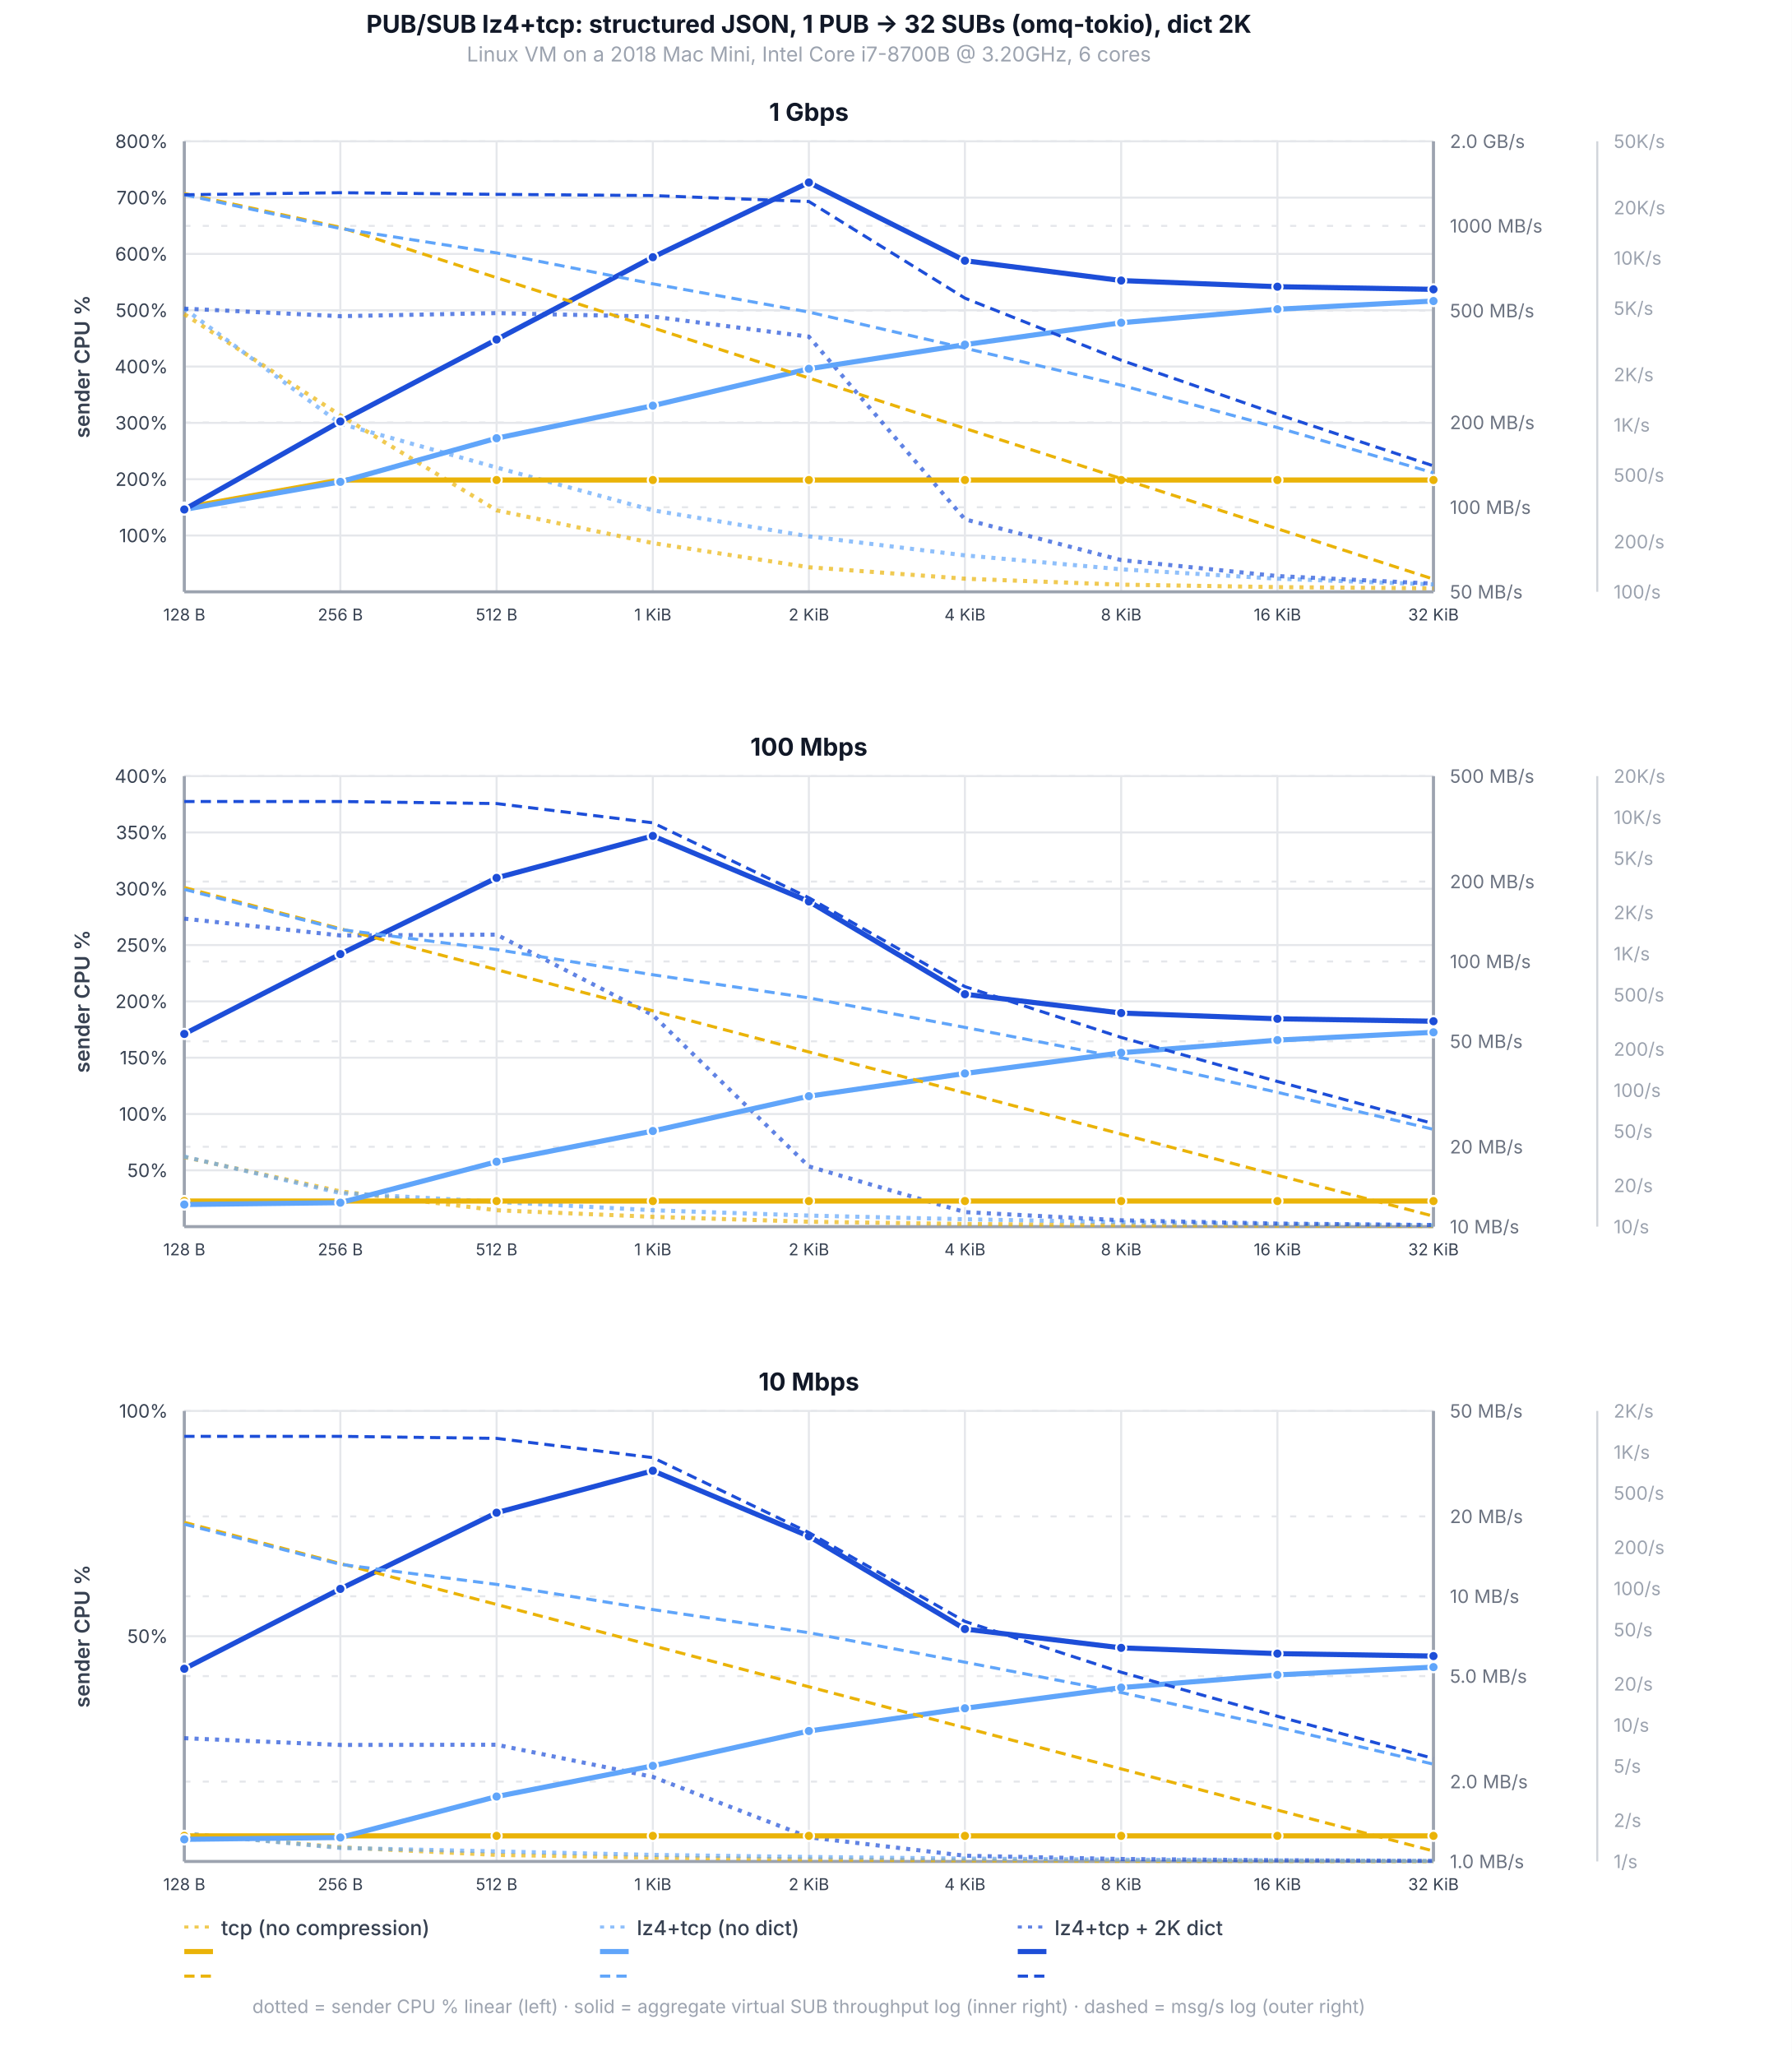
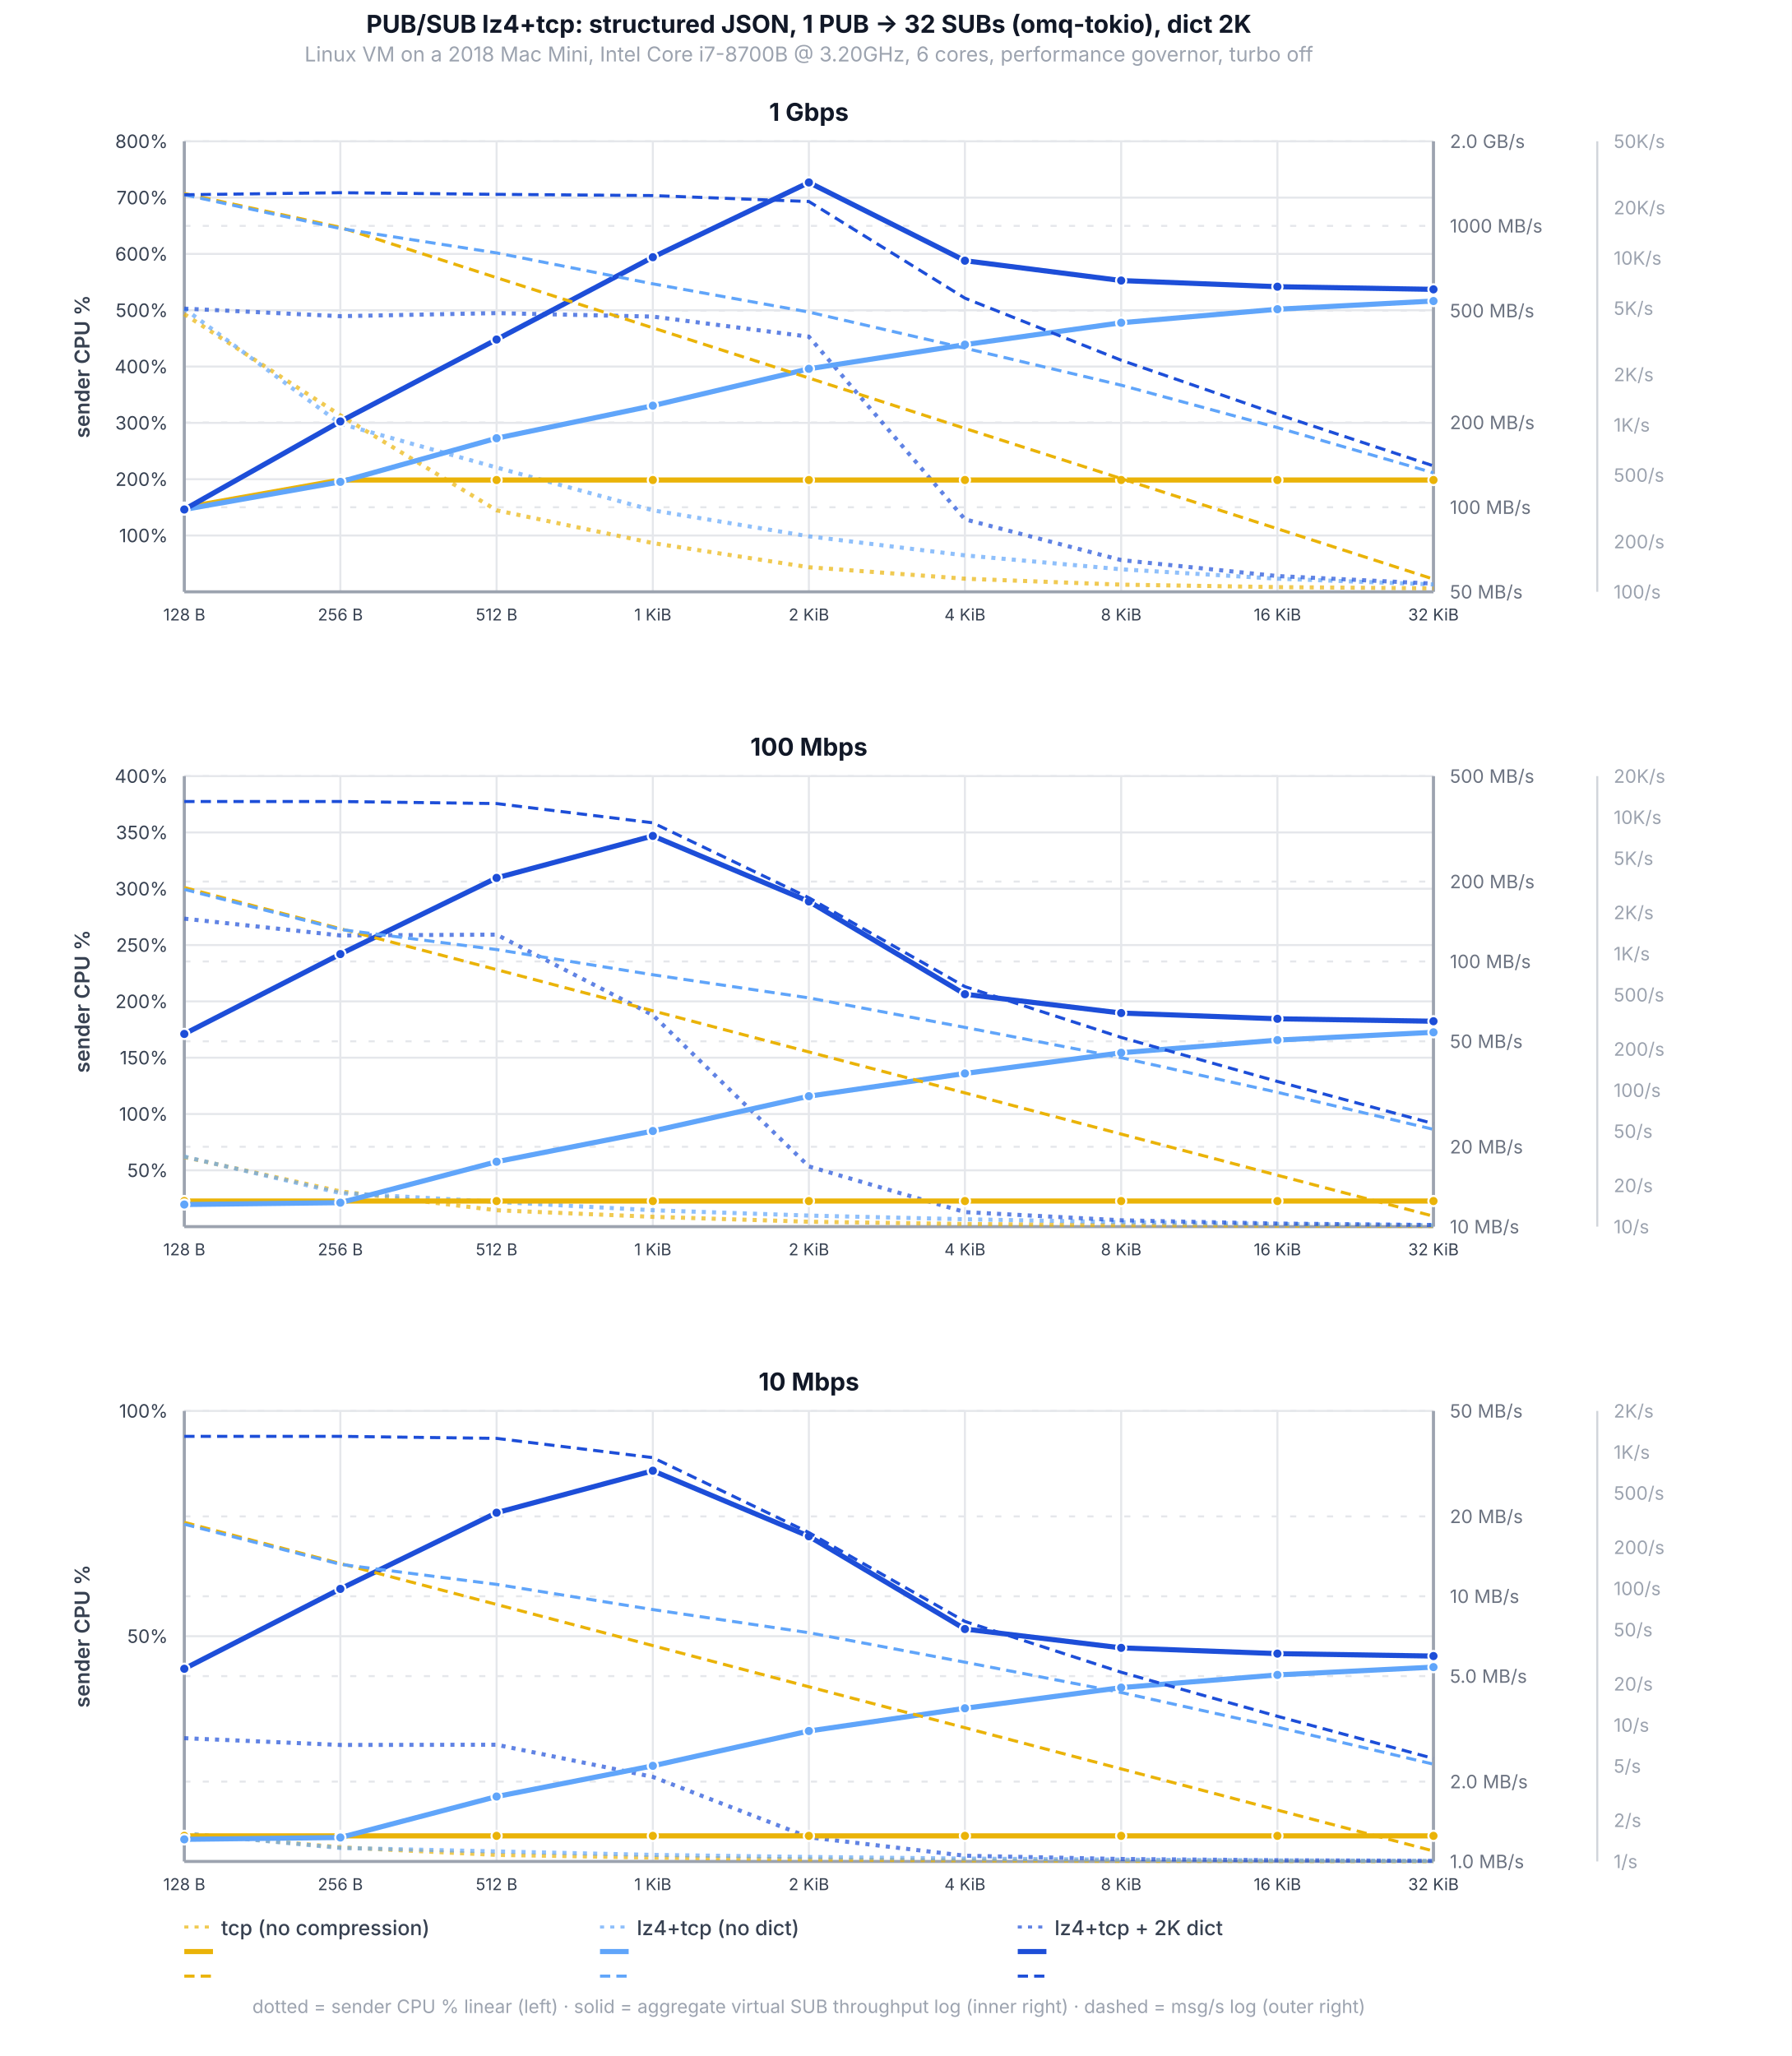
<svg xmlns="http://www.w3.org/2000/svg" viewBox="0 0 875 1004" font-family="system-ui, -apple-system, sans-serif">
  <rect width="875" height="1004" fill="white" />
  <text x="395.0" y="16" text-anchor="middle" fill="#111827" font-size="12" font-weight="700">PUB/SUB lz4+tcp: structured JSON, 1 PUB → 32 SUBs (omq-tokio), dict 2K</text>
-   <text x="395.0" y="30" text-anchor="middle" fill="#9ca3af" font-size="10">Linux VM on a 2018 Mac Mini, Intel Core i7-8700B @ 3.20GHz, 6 cores</text>
+   <text x="395.0" y="30" text-anchor="middle" fill="#9ca3af" font-size="10">Linux VM on a 2018 Mac Mini, Intel Core i7-8700B @ 3.20GHz, 6 cores, performance governor, turbo off</text>
  <text x="395.0" y="59" text-anchor="middle" fill="#111827" font-size="12" font-weight="700">1 Gbps</text>
  <line x1="90" y1="261.5" x2="700" y2="261.5" stroke="#e5e7eb" stroke-width="1" />
  <text x="82" y="261.5" text-anchor="end" dominant-baseline="middle" fill="#374151" font-size="9">100%</text>
  <line x1="90" y1="234.0" x2="700" y2="234.0" stroke="#e5e7eb" stroke-width="1" />
  <text x="82" y="234.0" text-anchor="end" dominant-baseline="middle" fill="#374151" font-size="9">200%</text>
  <line x1="90" y1="206.5" x2="700" y2="206.5" stroke="#e5e7eb" stroke-width="1" />
  <text x="82" y="206.5" text-anchor="end" dominant-baseline="middle" fill="#374151" font-size="9">300%</text>
  <line x1="90" y1="179.0" x2="700" y2="179.0" stroke="#e5e7eb" stroke-width="1" />
  <text x="82" y="179.0" text-anchor="end" dominant-baseline="middle" fill="#374151" font-size="9">400%</text>
  <line x1="90" y1="151.5" x2="700" y2="151.5" stroke="#e5e7eb" stroke-width="1" />
  <text x="82" y="151.5" text-anchor="end" dominant-baseline="middle" fill="#374151" font-size="9">500%</text>
  <line x1="90" y1="124.0" x2="700" y2="124.0" stroke="#e5e7eb" stroke-width="1" />
  <text x="82" y="124.0" text-anchor="end" dominant-baseline="middle" fill="#374151" font-size="9">600%</text>
  <line x1="90" y1="96.5" x2="700" y2="96.5" stroke="#e5e7eb" stroke-width="1" />
  <text x="82" y="96.5" text-anchor="end" dominant-baseline="middle" fill="#374151" font-size="9">700%</text>
  <line x1="90" y1="69.0" x2="700" y2="69.0" stroke="#e5e7eb" stroke-width="1" />
  <text x="82" y="69.0" text-anchor="end" dominant-baseline="middle" fill="#374151" font-size="9">800%</text>
  <line x1="90" y1="289.0" x2="700" y2="289.0" stroke="#e5e7eb" stroke-width="1" stroke-dasharray="3,6" />
  <text x="708" y="289.0" text-anchor="start" dominant-baseline="middle" fill="#6b7280" font-size="9">50 MB/s</text>
  <line x1="90" y1="247.7" x2="700" y2="247.7" stroke="#e5e7eb" stroke-width="1" stroke-dasharray="3,6" />
  <text x="708" y="247.7" text-anchor="start" dominant-baseline="middle" fill="#6b7280" font-size="9">100 MB/s</text>
  <line x1="90" y1="206.3" x2="700" y2="206.3" stroke="#e5e7eb" stroke-width="1" stroke-dasharray="3,6" />
  <text x="708" y="206.3" text-anchor="start" dominant-baseline="middle" fill="#6b7280" font-size="9">200 MB/s</text>
  <line x1="90" y1="151.7" x2="700" y2="151.7" stroke="#e5e7eb" stroke-width="1" stroke-dasharray="3,6" />
  <text x="708" y="151.7" text-anchor="start" dominant-baseline="middle" fill="#6b7280" font-size="9">500 MB/s</text>
  <line x1="90" y1="110.3" x2="700" y2="110.3" stroke="#e5e7eb" stroke-width="1" stroke-dasharray="3,6" />
  <text x="708" y="110.3" text-anchor="start" dominant-baseline="middle" fill="#6b7280" font-size="9">1000 MB/s</text>
  <line x1="90" y1="69.0" x2="700" y2="69.0" stroke="#e5e7eb" stroke-width="1" stroke-dasharray="3,6" />
  <text x="708" y="69.0" text-anchor="start" dominant-baseline="middle" fill="#6b7280" font-size="9">2.0 GB/s</text>
  <text x="788" y="289.0" text-anchor="start" dominant-baseline="middle" fill="#9ca3af" font-size="9">100/s</text>
  <text x="788" y="264.5" text-anchor="start" dominant-baseline="middle" fill="#9ca3af" font-size="9">200/s</text>
  <text x="788" y="232.0" text-anchor="start" dominant-baseline="middle" fill="#9ca3af" font-size="9">500/s</text>
  <text x="788" y="207.5" text-anchor="start" dominant-baseline="middle" fill="#9ca3af" font-size="9">1K/s</text>
  <text x="788" y="182.9" text-anchor="start" dominant-baseline="middle" fill="#9ca3af" font-size="9">2K/s</text>
  <text x="788" y="150.5" text-anchor="start" dominant-baseline="middle" fill="#9ca3af" font-size="9">5K/s</text>
  <text x="788" y="126.0" text-anchor="start" dominant-baseline="middle" fill="#9ca3af" font-size="9">10K/s</text>
  <text x="788" y="101.4" text-anchor="start" dominant-baseline="middle" fill="#9ca3af" font-size="9">20K/s</text>
  <text x="788" y="69.0" text-anchor="start" dominant-baseline="middle" fill="#9ca3af" font-size="9">50K/s</text>
  <line x1="90.0" y1="69" x2="90.0" y2="289" stroke="#e5e7eb" stroke-width="1" />
  <line x1="166.2" y1="69" x2="166.2" y2="289" stroke="#e5e7eb" stroke-width="1" />
  <line x1="242.5" y1="69" x2="242.5" y2="289" stroke="#e5e7eb" stroke-width="1" />
  <line x1="318.8" y1="69" x2="318.8" y2="289" stroke="#e5e7eb" stroke-width="1" />
  <line x1="395.0" y1="69" x2="395.0" y2="289" stroke="#e5e7eb" stroke-width="1" />
  <line x1="471.2" y1="69" x2="471.2" y2="289" stroke="#e5e7eb" stroke-width="1" />
  <line x1="547.5" y1="69" x2="547.5" y2="289" stroke="#e5e7eb" stroke-width="1" />
  <line x1="623.8" y1="69" x2="623.8" y2="289" stroke="#e5e7eb" stroke-width="1" />
  <line x1="700.0" y1="69" x2="700.0" y2="289" stroke="#e5e7eb" stroke-width="1" />
  <line x1="90" y1="69" x2="90" y2="289" stroke="#9ca3af" stroke-width="1.5" />
  <line x1="700" y1="69" x2="700" y2="289" stroke="#9ca3af" stroke-width="1.5" />
  <line x1="90" y1="289" x2="700" y2="289" stroke="#9ca3af" stroke-width="1.5" />
  <line x1="780" y1="69" x2="780" y2="289" stroke="#d1d5db" stroke-width="1" />
  <text x="90.0" y="303" text-anchor="middle" fill="#374151" font-size="8">128 B</text>
  <text x="166.2" y="303" text-anchor="middle" fill="#374151" font-size="8">256 B</text>
  <text x="242.5" y="303" text-anchor="middle" fill="#374151" font-size="8">512 B</text>
  <text x="318.8" y="303" text-anchor="middle" fill="#374151" font-size="8">1 KiB</text>
  <text x="395.0" y="303" text-anchor="middle" fill="#374151" font-size="8">2 KiB</text>
  <text x="471.2" y="303" text-anchor="middle" fill="#374151" font-size="8">4 KiB</text>
  <text x="547.5" y="303" text-anchor="middle" fill="#374151" font-size="8">8 KiB</text>
  <text x="623.8" y="303" text-anchor="middle" fill="#374151" font-size="8">16 KiB</text>
  <text x="700.0" y="303" text-anchor="middle" fill="#374151" font-size="8">32 KiB</text>
  <text x="40" y="179.0" text-anchor="middle" dominant-baseline="middle" fill="#374151" font-size="10" font-weight="600" transform="rotate(-90,40,179.0)">sender CPU %</text>
  <polyline points="90.0,153.4 166.2,202.8 242.5,249.2 318.8,265.2 395.0,277.0 471.2,282.6 547.5,285.5 623.8,286.7 700.0,287.3" fill="none" stroke="#eab308" stroke-width="2" stroke-dasharray="2,3" opacity="0.7" />
  <polyline points="90.0,150.7 166.2,206.9 242.5,228.3 318.8,249.2 395.0,261.9 471.2,271.2 547.5,278.0 623.8,282.6 700.0,285.4" fill="none" stroke="#60a5fa" stroke-width="2" stroke-dasharray="2,3" opacity="0.7" />
  <polyline points="90.0,150.7 166.2,154.4 242.5,152.9 318.8,154.6 395.0,164.4 471.2,253.6 547.5,273.5 623.8,281.3 700.0,285.0" fill="none" stroke="#1d4ed8" stroke-width="2" stroke-dasharray="2,3" opacity="0.7" />
  <polyline points="90.0,247.9 166.2,234.4 242.5,234.4 318.8,234.4 395.0,234.4 471.2,234.4 547.5,234.4 623.8,234.4 700.0,234.4" fill="none" stroke="#eab308" stroke-width="2.5" stroke-linecap="round" stroke-linejoin="round" />
  <circle cx="90.0" cy="247.9" r="2.5" fill="#eab308" stroke="white" stroke-width="1" />
  <circle cx="166.2" cy="234.4" r="2.5" fill="#eab308" stroke="white" stroke-width="1" />
  <circle cx="242.5" cy="234.4" r="2.5" fill="#eab308" stroke="white" stroke-width="1" />
  <circle cx="318.8" cy="234.4" r="2.5" fill="#eab308" stroke="white" stroke-width="1" />
  <circle cx="395.0" cy="234.4" r="2.5" fill="#eab308" stroke="white" stroke-width="1" />
  <circle cx="471.2" cy="234.4" r="2.5" fill="#eab308" stroke="white" stroke-width="1" />
  <circle cx="547.5" cy="234.4" r="2.5" fill="#eab308" stroke="white" stroke-width="1" />
  <circle cx="623.8" cy="234.4" r="2.5" fill="#eab308" stroke="white" stroke-width="1" />
  <circle cx="700.0" cy="234.4" r="2.5" fill="#eab308" stroke="white" stroke-width="1" />
  <polyline points="90.0,248.8 166.2,235.3 242.5,214.0 318.8,198.1 395.0,180.1 471.2,168.3 547.5,157.6 623.8,151.0 700.0,147.0" fill="none" stroke="#60a5fa" stroke-width="2.5" stroke-linecap="round" stroke-linejoin="round" />
  <circle cx="90.0" cy="248.8" r="2.5" fill="#60a5fa" stroke="white" stroke-width="1" />
  <circle cx="166.2" cy="235.3" r="2.5" fill="#60a5fa" stroke="white" stroke-width="1" />
  <circle cx="242.5" cy="214.0" r="2.5" fill="#60a5fa" stroke="white" stroke-width="1" />
  <circle cx="318.8" cy="198.1" r="2.5" fill="#60a5fa" stroke="white" stroke-width="1" />
  <circle cx="395.0" cy="180.1" r="2.5" fill="#60a5fa" stroke="white" stroke-width="1" />
  <circle cx="471.2" cy="168.3" r="2.5" fill="#60a5fa" stroke="white" stroke-width="1" />
  <circle cx="547.5" cy="157.6" r="2.5" fill="#60a5fa" stroke="white" stroke-width="1" />
  <circle cx="623.8" cy="151.0" r="2.5" fill="#60a5fa" stroke="white" stroke-width="1" />
  <circle cx="700.0" cy="147.0" r="2.5" fill="#60a5fa" stroke="white" stroke-width="1" />
  <polyline points="90.0,248.8 166.2,205.8 242.5,165.8 318.8,125.6 395.0,89.1 471.2,127.3 547.5,137.0 623.8,140.0 700.0,141.3" fill="none" stroke="#1d4ed8" stroke-width="2.5" stroke-linecap="round" stroke-linejoin="round" />
  <circle cx="90.0" cy="248.8" r="2.5" fill="#1d4ed8" stroke="white" stroke-width="1" />
  <circle cx="166.2" cy="205.8" r="2.5" fill="#1d4ed8" stroke="white" stroke-width="1" />
  <circle cx="242.5" cy="165.8" r="2.5" fill="#1d4ed8" stroke="white" stroke-width="1" />
  <circle cx="318.8" cy="125.6" r="2.5" fill="#1d4ed8" stroke="white" stroke-width="1" />
  <circle cx="395.0" cy="89.1" r="2.5" fill="#1d4ed8" stroke="white" stroke-width="1" />
  <circle cx="471.2" cy="127.3" r="2.5" fill="#1d4ed8" stroke="white" stroke-width="1" />
  <circle cx="547.5" cy="137.0" r="2.5" fill="#1d4ed8" stroke="white" stroke-width="1" />
  <circle cx="623.8" cy="140.0" r="2.5" fill="#1d4ed8" stroke="white" stroke-width="1" />
  <circle cx="700.0" cy="141.3" r="2.5" fill="#1d4ed8" stroke="white" stroke-width="1" />
  <polyline points="90.0,94.5 166.2,111.0 242.5,135.6 318.8,160.1 395.0,184.6 471.2,209.2 547.5,233.7 623.8,258.2 700.0,282.8" fill="none" stroke="#eab308" stroke-width="1.5" stroke-dasharray="5,3" />
  <polyline points="90.0,95.1 166.2,111.6 242.5,123.5 318.8,138.6 395.0,152.4 471.2,170.0 547.5,188.1 623.8,208.8 700.0,230.9" fill="none" stroke="#60a5fa" stroke-width="1.5" stroke-dasharray="5,3" />
  <polyline points="90.0,95.1 166.2,94.1 242.5,94.9 318.8,95.5 395.0,98.4 471.2,145.6 547.5,175.9 623.8,202.3 700.0,227.5" fill="none" stroke="#1d4ed8" stroke-width="1.5" stroke-dasharray="5,3" />
  <text x="395.0" y="369" text-anchor="middle" fill="#111827" font-size="12" font-weight="700">100 Mbps</text>
  <line x1="90" y1="571.5" x2="700" y2="571.5" stroke="#e5e7eb" stroke-width="1" />
  <text x="82" y="571.5" text-anchor="end" dominant-baseline="middle" fill="#374151" font-size="9">50%</text>
  <line x1="90" y1="544.0" x2="700" y2="544.0" stroke="#e5e7eb" stroke-width="1" />
  <text x="82" y="544.0" text-anchor="end" dominant-baseline="middle" fill="#374151" font-size="9">100%</text>
  <line x1="90" y1="516.5" x2="700" y2="516.5" stroke="#e5e7eb" stroke-width="1" />
  <text x="82" y="516.5" text-anchor="end" dominant-baseline="middle" fill="#374151" font-size="9">150%</text>
  <line x1="90" y1="489.0" x2="700" y2="489.0" stroke="#e5e7eb" stroke-width="1" />
  <text x="82" y="489.0" text-anchor="end" dominant-baseline="middle" fill="#374151" font-size="9">200%</text>
  <line x1="90" y1="461.5" x2="700" y2="461.5" stroke="#e5e7eb" stroke-width="1" />
  <text x="82" y="461.5" text-anchor="end" dominant-baseline="middle" fill="#374151" font-size="9">250%</text>
  <line x1="90" y1="434.0" x2="700" y2="434.0" stroke="#e5e7eb" stroke-width="1" />
  <text x="82" y="434.0" text-anchor="end" dominant-baseline="middle" fill="#374151" font-size="9">300%</text>
  <line x1="90" y1="406.5" x2="700" y2="406.5" stroke="#e5e7eb" stroke-width="1" />
  <text x="82" y="406.5" text-anchor="end" dominant-baseline="middle" fill="#374151" font-size="9">350%</text>
  <line x1="90" y1="379.0" x2="700" y2="379.0" stroke="#e5e7eb" stroke-width="1" />
  <text x="82" y="379.0" text-anchor="end" dominant-baseline="middle" fill="#374151" font-size="9">400%</text>
  <line x1="90" y1="599.0" x2="700" y2="599.0" stroke="#e5e7eb" stroke-width="1" stroke-dasharray="3,6" />
  <text x="708" y="599.0" text-anchor="start" dominant-baseline="middle" fill="#6b7280" font-size="9">10 MB/s</text>
  <line x1="90" y1="560.0" x2="700" y2="560.0" stroke="#e5e7eb" stroke-width="1" stroke-dasharray="3,6" />
  <text x="708" y="560.0" text-anchor="start" dominant-baseline="middle" fill="#6b7280" font-size="9">20 MB/s</text>
  <line x1="90" y1="508.5" x2="700" y2="508.5" stroke="#e5e7eb" stroke-width="1" stroke-dasharray="3,6" />
  <text x="708" y="508.5" text-anchor="start" dominant-baseline="middle" fill="#6b7280" font-size="9">50 MB/s</text>
  <line x1="90" y1="469.5" x2="700" y2="469.5" stroke="#e5e7eb" stroke-width="1" stroke-dasharray="3,6" />
  <text x="708" y="469.5" text-anchor="start" dominant-baseline="middle" fill="#6b7280" font-size="9">100 MB/s</text>
  <line x1="90" y1="430.5" x2="700" y2="430.5" stroke="#e5e7eb" stroke-width="1" stroke-dasharray="3,6" />
  <text x="708" y="430.5" text-anchor="start" dominant-baseline="middle" fill="#6b7280" font-size="9">200 MB/s</text>
  <line x1="90" y1="379.0" x2="700" y2="379.0" stroke="#e5e7eb" stroke-width="1" stroke-dasharray="3,6" />
  <text x="708" y="379.0" text-anchor="start" dominant-baseline="middle" fill="#6b7280" font-size="9">500 MB/s</text>
  <text x="788" y="599.0" text-anchor="start" dominant-baseline="middle" fill="#9ca3af" font-size="9">10/s</text>
  <text x="788" y="578.9" text-anchor="start" dominant-baseline="middle" fill="#9ca3af" font-size="9">20/s</text>
  <text x="788" y="552.4" text-anchor="start" dominant-baseline="middle" fill="#9ca3af" font-size="9">50/s</text>
  <text x="788" y="532.4" text-anchor="start" dominant-baseline="middle" fill="#9ca3af" font-size="9">100/s</text>
  <text x="788" y="512.3" text-anchor="start" dominant-baseline="middle" fill="#9ca3af" font-size="9">200/s</text>
  <text x="788" y="485.8" text-anchor="start" dominant-baseline="middle" fill="#9ca3af" font-size="9">500/s</text>
  <text x="788" y="465.7" text-anchor="start" dominant-baseline="middle" fill="#9ca3af" font-size="9">1K/s</text>
  <text x="788" y="445.6" text-anchor="start" dominant-baseline="middle" fill="#9ca3af" font-size="9">2K/s</text>
  <text x="788" y="419.1" text-anchor="start" dominant-baseline="middle" fill="#9ca3af" font-size="9">5K/s</text>
  <text x="788" y="399.1" text-anchor="start" dominant-baseline="middle" fill="#9ca3af" font-size="9">10K/s</text>
  <text x="788" y="379.0" text-anchor="start" dominant-baseline="middle" fill="#9ca3af" font-size="9">20K/s</text>
  <line x1="90.0" y1="379" x2="90.0" y2="599" stroke="#e5e7eb" stroke-width="1" />
  <line x1="166.2" y1="379" x2="166.2" y2="599" stroke="#e5e7eb" stroke-width="1" />
  <line x1="242.5" y1="379" x2="242.5" y2="599" stroke="#e5e7eb" stroke-width="1" />
  <line x1="318.8" y1="379" x2="318.8" y2="599" stroke="#e5e7eb" stroke-width="1" />
  <line x1="395.0" y1="379" x2="395.0" y2="599" stroke="#e5e7eb" stroke-width="1" />
  <line x1="471.2" y1="379" x2="471.2" y2="599" stroke="#e5e7eb" stroke-width="1" />
  <line x1="547.5" y1="379" x2="547.5" y2="599" stroke="#e5e7eb" stroke-width="1" />
  <line x1="623.8" y1="379" x2="623.8" y2="599" stroke="#e5e7eb" stroke-width="1" />
  <line x1="700.0" y1="379" x2="700.0" y2="599" stroke="#e5e7eb" stroke-width="1" />
  <line x1="90" y1="379" x2="90" y2="599" stroke="#9ca3af" stroke-width="1.5" />
  <line x1="700" y1="379" x2="700" y2="599" stroke="#9ca3af" stroke-width="1.5" />
  <line x1="90" y1="599" x2="700" y2="599" stroke="#9ca3af" stroke-width="1.5" />
  <line x1="780" y1="379" x2="780" y2="599" stroke="#d1d5db" stroke-width="1" />
  <text x="90.0" y="613" text-anchor="middle" fill="#374151" font-size="8">128 B</text>
  <text x="166.2" y="613" text-anchor="middle" fill="#374151" font-size="8">256 B</text>
  <text x="242.5" y="613" text-anchor="middle" fill="#374151" font-size="8">512 B</text>
  <text x="318.8" y="613" text-anchor="middle" fill="#374151" font-size="8">1 KiB</text>
  <text x="395.0" y="613" text-anchor="middle" fill="#374151" font-size="8">2 KiB</text>
  <text x="471.2" y="613" text-anchor="middle" fill="#374151" font-size="8">4 KiB</text>
  <text x="547.5" y="613" text-anchor="middle" fill="#374151" font-size="8">8 KiB</text>
  <text x="623.8" y="613" text-anchor="middle" fill="#374151" font-size="8">16 KiB</text>
  <text x="700.0" y="613" text-anchor="middle" fill="#374151" font-size="8">32 KiB</text>
  <text x="40" y="489.0" text-anchor="middle" dominant-baseline="middle" fill="#374151" font-size="10" font-weight="600" transform="rotate(-90,40,489.0)">sender CPU %</text>
  <polyline points="90.0,565.0 166.2,581.8 242.5,591.0 318.8,594.2 395.0,596.6 471.2,597.7 547.5,598.3 623.8,598.5 700.0,598.7" fill="none" stroke="#eab308" stroke-width="2" stroke-dasharray="2,3" opacity="0.7" />
  <polyline points="90.0,564.8 166.2,582.6 242.5,586.9 318.8,591.0 395.0,593.6 471.2,595.4 547.5,596.8 623.8,597.7 700.0,598.3" fill="none" stroke="#60a5fa" stroke-width="2" stroke-dasharray="2,3" opacity="0.7" />
  <polyline points="90.0,448.6 166.2,456.8 242.5,456.4 318.8,495.7 395.0,569.6 471.2,591.9 547.5,595.9 623.8,597.5 700.0,598.2" fill="none" stroke="#1d4ed8" stroke-width="2" stroke-dasharray="2,3" opacity="0.7" />
  <polyline points="90.0,586.5 166.2,586.5 242.5,586.5 318.8,586.5 395.0,586.5 471.2,586.5 547.5,586.5 623.8,586.5 700.0,586.5" fill="none" stroke="#eab308" stroke-width="2.5" stroke-linecap="round" stroke-linejoin="round" />
  <circle cx="90.0" cy="586.5" r="2.5" fill="#eab308" stroke="white" stroke-width="1" />
  <circle cx="166.2" cy="586.5" r="2.5" fill="#eab308" stroke="white" stroke-width="1" />
  <circle cx="242.5" cy="586.5" r="2.5" fill="#eab308" stroke="white" stroke-width="1" />
  <circle cx="318.8" cy="586.5" r="2.5" fill="#eab308" stroke="white" stroke-width="1" />
  <circle cx="395.0" cy="586.5" r="2.5" fill="#eab308" stroke="white" stroke-width="1" />
  <circle cx="471.2" cy="586.5" r="2.5" fill="#eab308" stroke="white" stroke-width="1" />
  <circle cx="547.5" cy="586.5" r="2.5" fill="#eab308" stroke="white" stroke-width="1" />
  <circle cx="623.8" cy="586.5" r="2.5" fill="#eab308" stroke="white" stroke-width="1" />
  <circle cx="700.0" cy="586.5" r="2.5" fill="#eab308" stroke="white" stroke-width="1" />
  <polyline points="90.0,588.2 166.2,587.3 242.5,567.3 318.8,552.3 395.0,535.3 471.2,524.2 547.5,514.1 623.8,507.9 700.0,504.1" fill="none" stroke="#60a5fa" stroke-width="2.5" stroke-linecap="round" stroke-linejoin="round" />
  <circle cx="90.0" cy="588.2" r="2.5" fill="#60a5fa" stroke="white" stroke-width="1" />
  <circle cx="166.2" cy="587.3" r="2.5" fill="#60a5fa" stroke="white" stroke-width="1" />
  <circle cx="242.5" cy="567.3" r="2.5" fill="#60a5fa" stroke="white" stroke-width="1" />
  <circle cx="318.8" cy="552.3" r="2.5" fill="#60a5fa" stroke="white" stroke-width="1" />
  <circle cx="395.0" cy="535.3" r="2.5" fill="#60a5fa" stroke="white" stroke-width="1" />
  <circle cx="471.2" cy="524.2" r="2.5" fill="#60a5fa" stroke="white" stroke-width="1" />
  <circle cx="547.5" cy="514.1" r="2.5" fill="#60a5fa" stroke="white" stroke-width="1" />
  <circle cx="623.8" cy="507.9" r="2.5" fill="#60a5fa" stroke="white" stroke-width="1" />
  <circle cx="700.0" cy="504.1" r="2.5" fill="#60a5fa" stroke="white" stroke-width="1" />
  <polyline points="90.0,504.9 166.2,465.9 242.5,428.7 318.8,408.2 395.0,440.2 471.2,485.5 547.5,494.7 623.8,497.5 700.0,498.7" fill="none" stroke="#1d4ed8" stroke-width="2.5" stroke-linecap="round" stroke-linejoin="round" />
  <circle cx="90.0" cy="504.9" r="2.5" fill="#1d4ed8" stroke="white" stroke-width="1" />
  <circle cx="166.2" cy="465.9" r="2.5" fill="#1d4ed8" stroke="white" stroke-width="1" />
  <circle cx="242.5" cy="428.7" r="2.5" fill="#1d4ed8" stroke="white" stroke-width="1" />
  <circle cx="318.8" cy="408.2" r="2.5" fill="#1d4ed8" stroke="white" stroke-width="1" />
  <circle cx="395.0" cy="440.2" r="2.5" fill="#1d4ed8" stroke="white" stroke-width="1" />
  <circle cx="471.2" cy="485.5" r="2.5" fill="#1d4ed8" stroke="white" stroke-width="1" />
  <circle cx="547.5" cy="494.7" r="2.5" fill="#1d4ed8" stroke="white" stroke-width="1" />
  <circle cx="623.8" cy="497.5" r="2.5" fill="#1d4ed8" stroke="white" stroke-width="1" />
  <circle cx="700.0" cy="498.7" r="2.5" fill="#1d4ed8" stroke="white" stroke-width="1" />
  <polyline points="90.0,433.4 166.2,453.5 242.5,473.5 318.8,493.6 395.0,513.7 471.2,533.7 547.5,553.8 623.8,573.9 700.0,593.9" fill="none" stroke="#eab308" stroke-width="1.5" stroke-dasharray="5,3" />
  <polyline points="90.0,434.3 166.2,453.9 242.5,463.7 318.8,476.0 395.0,487.3 471.2,501.7 547.5,516.5 623.8,533.4 700.0,551.5" fill="none" stroke="#60a5fa" stroke-width="1.5" stroke-dasharray="5,3" />
  <polyline points="90.0,391.4 166.2,391.4 242.5,392.4 318.8,401.8 395.0,438.4 471.2,481.8 547.5,506.6 623.8,528.1 700.0,548.7" fill="none" stroke="#1d4ed8" stroke-width="1.5" stroke-dasharray="5,3" />
  <text x="395.0" y="679" text-anchor="middle" fill="#111827" font-size="12" font-weight="700">10 Mbps</text>
  <line x1="90" y1="799.0" x2="700" y2="799.0" stroke="#e5e7eb" stroke-width="1" />
  <text x="82" y="799.0" text-anchor="end" dominant-baseline="middle" fill="#374151" font-size="9">50%</text>
  <line x1="90" y1="689.0" x2="700" y2="689.0" stroke="#e5e7eb" stroke-width="1" />
  <text x="82" y="689.0" text-anchor="end" dominant-baseline="middle" fill="#374151" font-size="9">100%</text>
  <line x1="90" y1="909.0" x2="700" y2="909.0" stroke="#e5e7eb" stroke-width="1" stroke-dasharray="3,6" />
  <text x="708" y="909.0" text-anchor="start" dominant-baseline="middle" fill="#6b7280" font-size="9">1.0 MB/s</text>
  <line x1="90" y1="870.0" x2="700" y2="870.0" stroke="#e5e7eb" stroke-width="1" stroke-dasharray="3,6" />
  <text x="708" y="870.0" text-anchor="start" dominant-baseline="middle" fill="#6b7280" font-size="9">2.0 MB/s</text>
  <line x1="90" y1="818.5" x2="700" y2="818.5" stroke="#e5e7eb" stroke-width="1" stroke-dasharray="3,6" />
  <text x="708" y="818.5" text-anchor="start" dominant-baseline="middle" fill="#6b7280" font-size="9">5.0 MB/s</text>
  <line x1="90" y1="779.5" x2="700" y2="779.5" stroke="#e5e7eb" stroke-width="1" stroke-dasharray="3,6" />
  <text x="708" y="779.5" text-anchor="start" dominant-baseline="middle" fill="#6b7280" font-size="9">10 MB/s</text>
  <line x1="90" y1="740.5" x2="700" y2="740.5" stroke="#e5e7eb" stroke-width="1" stroke-dasharray="3,6" />
  <text x="708" y="740.5" text-anchor="start" dominant-baseline="middle" fill="#6b7280" font-size="9">20 MB/s</text>
  <line x1="90" y1="689.0" x2="700" y2="689.0" stroke="#e5e7eb" stroke-width="1" stroke-dasharray="3,6" />
  <text x="708" y="689.0" text-anchor="start" dominant-baseline="middle" fill="#6b7280" font-size="9">50 MB/s</text>
  <text x="788" y="909.0" text-anchor="start" dominant-baseline="middle" fill="#9ca3af" font-size="9">1/s</text>
  <text x="788" y="888.9" text-anchor="start" dominant-baseline="middle" fill="#9ca3af" font-size="9">2/s</text>
  <text x="788" y="862.4" text-anchor="start" dominant-baseline="middle" fill="#9ca3af" font-size="9">5/s</text>
  <text x="788" y="842.4" text-anchor="start" dominant-baseline="middle" fill="#9ca3af" font-size="9">10/s</text>
  <text x="788" y="822.3" text-anchor="start" dominant-baseline="middle" fill="#9ca3af" font-size="9">20/s</text>
  <text x="788" y="795.8" text-anchor="start" dominant-baseline="middle" fill="#9ca3af" font-size="9">50/s</text>
  <text x="788" y="775.7" text-anchor="start" dominant-baseline="middle" fill="#9ca3af" font-size="9">100/s</text>
  <text x="788" y="755.6" text-anchor="start" dominant-baseline="middle" fill="#9ca3af" font-size="9">200/s</text>
  <text x="788" y="729.1" text-anchor="start" dominant-baseline="middle" fill="#9ca3af" font-size="9">500/s</text>
  <text x="788" y="709.1" text-anchor="start" dominant-baseline="middle" fill="#9ca3af" font-size="9">1K/s</text>
  <text x="788" y="689.0" text-anchor="start" dominant-baseline="middle" fill="#9ca3af" font-size="9">2K/s</text>
  <line x1="90.0" y1="689" x2="90.0" y2="909" stroke="#e5e7eb" stroke-width="1" />
  <line x1="166.2" y1="689" x2="166.2" y2="909" stroke="#e5e7eb" stroke-width="1" />
  <line x1="242.5" y1="689" x2="242.5" y2="909" stroke="#e5e7eb" stroke-width="1" />
  <line x1="318.8" y1="689" x2="318.8" y2="909" stroke="#e5e7eb" stroke-width="1" />
  <line x1="395.0" y1="689" x2="395.0" y2="909" stroke="#e5e7eb" stroke-width="1" />
  <line x1="471.2" y1="689" x2="471.2" y2="909" stroke="#e5e7eb" stroke-width="1" />
  <line x1="547.5" y1="689" x2="547.5" y2="909" stroke="#e5e7eb" stroke-width="1" />
  <line x1="623.8" y1="689" x2="623.8" y2="909" stroke="#e5e7eb" stroke-width="1" />
  <line x1="700.0" y1="689" x2="700.0" y2="909" stroke="#e5e7eb" stroke-width="1" />
  <line x1="90" y1="689" x2="90" y2="909" stroke="#9ca3af" stroke-width="1.5" />
  <line x1="700" y1="689" x2="700" y2="909" stroke="#9ca3af" stroke-width="1.5" />
  <line x1="90" y1="909" x2="700" y2="909" stroke="#9ca3af" stroke-width="1.5" />
  <line x1="780" y1="689" x2="780" y2="909" stroke="#d1d5db" stroke-width="1" />
  <text x="90.0" y="923" text-anchor="middle" fill="#374151" font-size="8">128 B</text>
  <text x="166.2" y="923" text-anchor="middle" fill="#374151" font-size="8">256 B</text>
  <text x="242.5" y="923" text-anchor="middle" fill="#374151" font-size="8">512 B</text>
  <text x="318.8" y="923" text-anchor="middle" fill="#374151" font-size="8">1 KiB</text>
  <text x="395.0" y="923" text-anchor="middle" fill="#374151" font-size="8">2 KiB</text>
  <text x="471.2" y="923" text-anchor="middle" fill="#374151" font-size="8">4 KiB</text>
  <text x="547.5" y="923" text-anchor="middle" fill="#374151" font-size="8">8 KiB</text>
  <text x="623.8" y="923" text-anchor="middle" fill="#374151" font-size="8">16 KiB</text>
  <text x="700.0" y="923" text-anchor="middle" fill="#374151" font-size="8">32 KiB</text>
  <text x="40" y="799.0" text-anchor="middle" dominant-baseline="middle" fill="#374151" font-size="10" font-weight="600" transform="rotate(-90,40,799.0)">sender CPU %</text>
  <polyline points="90.0,895.4 166.2,902.1 242.5,905.8 318.8,907.1 395.0,908.0 471.2,908.5 547.5,908.7 623.8,908.8 700.0,908.9" fill="none" stroke="#eab308" stroke-width="2" stroke-dasharray="2,3" opacity="0.7" />
  <polyline points="90.0,895.3 166.2,902.4 242.5,904.1 318.8,905.8 395.0,906.8 471.2,907.6 547.5,908.1 623.8,908.5 700.0,908.7" fill="none" stroke="#60a5fa" stroke-width="2" stroke-dasharray="2,3" opacity="0.7" />
  <polyline points="90.0,848.8 166.2,852.1 242.5,852.0 318.8,867.7 395.0,897.2 471.2,906.2 547.5,907.8 623.8,908.4 700.0,908.7" fill="none" stroke="#1d4ed8" stroke-width="2" stroke-dasharray="2,3" opacity="0.7" />
  <polyline points="90.0,896.5 166.2,896.5 242.5,896.5 318.8,896.5 395.0,896.5 471.2,896.5 547.5,896.5 623.8,896.5 700.0,896.5" fill="none" stroke="#eab308" stroke-width="2.5" stroke-linecap="round" stroke-linejoin="round" />
  <circle cx="90.0" cy="896.5" r="2.5" fill="#eab308" stroke="white" stroke-width="1" />
  <circle cx="166.2" cy="896.5" r="2.5" fill="#eab308" stroke="white" stroke-width="1" />
  <circle cx="242.5" cy="896.5" r="2.5" fill="#eab308" stroke="white" stroke-width="1" />
  <circle cx="318.8" cy="896.5" r="2.5" fill="#eab308" stroke="white" stroke-width="1" />
  <circle cx="395.0" cy="896.5" r="2.5" fill="#eab308" stroke="white" stroke-width="1" />
  <circle cx="471.2" cy="896.5" r="2.5" fill="#eab308" stroke="white" stroke-width="1" />
  <circle cx="547.5" cy="896.5" r="2.5" fill="#eab308" stroke="white" stroke-width="1" />
  <circle cx="623.8" cy="896.5" r="2.5" fill="#eab308" stroke="white" stroke-width="1" />
  <circle cx="700.0" cy="896.5" r="2.5" fill="#eab308" stroke="white" stroke-width="1" />
  <polyline points="90.0,898.2 166.2,897.3 242.5,877.3 318.8,862.3 395.0,845.3 471.2,834.2 547.5,824.1 623.8,817.9 700.0,814.1" fill="none" stroke="#60a5fa" stroke-width="2.5" stroke-linecap="round" stroke-linejoin="round" />
  <circle cx="90.0" cy="898.2" r="2.5" fill="#60a5fa" stroke="white" stroke-width="1" />
  <circle cx="166.2" cy="897.3" r="2.5" fill="#60a5fa" stroke="white" stroke-width="1" />
  <circle cx="242.5" cy="877.3" r="2.5" fill="#60a5fa" stroke="white" stroke-width="1" />
  <circle cx="318.8" cy="862.3" r="2.5" fill="#60a5fa" stroke="white" stroke-width="1" />
  <circle cx="395.0" cy="845.3" r="2.5" fill="#60a5fa" stroke="white" stroke-width="1" />
  <circle cx="471.2" cy="834.2" r="2.5" fill="#60a5fa" stroke="white" stroke-width="1" />
  <circle cx="547.5" cy="824.1" r="2.5" fill="#60a5fa" stroke="white" stroke-width="1" />
  <circle cx="623.8" cy="817.9" r="2.5" fill="#60a5fa" stroke="white" stroke-width="1" />
  <circle cx="700.0" cy="814.1" r="2.5" fill="#60a5fa" stroke="white" stroke-width="1" />
  <polyline points="90.0,814.9 166.2,775.9 242.5,738.7 318.8,718.2 395.0,750.2 471.2,795.5 547.5,804.7 623.8,807.5 700.0,808.7" fill="none" stroke="#1d4ed8" stroke-width="2.5" stroke-linecap="round" stroke-linejoin="round" />
  <circle cx="90.0" cy="814.9" r="2.5" fill="#1d4ed8" stroke="white" stroke-width="1" />
  <circle cx="166.2" cy="775.9" r="2.5" fill="#1d4ed8" stroke="white" stroke-width="1" />
  <circle cx="242.5" cy="738.7" r="2.5" fill="#1d4ed8" stroke="white" stroke-width="1" />
  <circle cx="318.8" cy="718.2" r="2.5" fill="#1d4ed8" stroke="white" stroke-width="1" />
  <circle cx="395.0" cy="750.2" r="2.5" fill="#1d4ed8" stroke="white" stroke-width="1" />
  <circle cx="471.2" cy="795.5" r="2.5" fill="#1d4ed8" stroke="white" stroke-width="1" />
  <circle cx="547.5" cy="804.7" r="2.5" fill="#1d4ed8" stroke="white" stroke-width="1" />
  <circle cx="623.8" cy="807.5" r="2.5" fill="#1d4ed8" stroke="white" stroke-width="1" />
  <circle cx="700.0" cy="808.7" r="2.5" fill="#1d4ed8" stroke="white" stroke-width="1" />
  <polyline points="90.0,743.4 166.2,763.5 242.5,783.5 318.8,803.6 395.0,823.7 471.2,843.7 547.5,863.8 623.8,883.9 700.0,903.9" fill="none" stroke="#eab308" stroke-width="1.5" stroke-dasharray="5,3" />
  <polyline points="90.0,744.3 166.2,763.9 242.5,773.7 318.8,786.0 395.0,797.3 471.2,811.7 547.5,826.5 623.8,843.4 700.0,861.5" fill="none" stroke="#60a5fa" stroke-width="1.5" stroke-dasharray="5,3" />
  <polyline points="90.0,701.4 166.2,701.4 242.5,702.4 318.8,711.8 395.0,748.4 471.2,791.8 547.5,816.6 623.8,838.1 700.0,858.7" fill="none" stroke="#1d4ed8" stroke-width="1.5" stroke-dasharray="5,3" />
  <line x1="90" y1="941" x2="104" y2="941" stroke="#eab308" stroke-width="1.5" stroke-dasharray="2,3" opacity="0.7" />
  <line x1="90" y1="953" x2="104" y2="953" stroke="#eab308" stroke-width="2.5" />
  <line x1="90" y1="965" x2="104" y2="965" stroke="#eab308" stroke-width="1.5" stroke-dasharray="5,3" />
  <text x="108" y="945" fill="#374151" font-size="10" font-weight="500">tcp (no compression)</text>
  <line x1="293" y1="941" x2="307" y2="941" stroke="#60a5fa" stroke-width="1.5" stroke-dasharray="2,3" opacity="0.7" />
  <line x1="293" y1="953" x2="307" y2="953" stroke="#60a5fa" stroke-width="2.5" />
  <line x1="293" y1="965" x2="307" y2="965" stroke="#60a5fa" stroke-width="1.5" stroke-dasharray="5,3" />
  <text x="311" y="945" fill="#374151" font-size="10" font-weight="500">lz4+tcp (no dict)</text>
  <line x1="497" y1="941" x2="511" y2="941" stroke="#1d4ed8" stroke-width="1.5" stroke-dasharray="2,3" opacity="0.7" />
  <line x1="497" y1="953" x2="511" y2="953" stroke="#1d4ed8" stroke-width="2.5" />
  <line x1="497" y1="965" x2="511" y2="965" stroke="#1d4ed8" stroke-width="1.5" stroke-dasharray="5,3" />
  <text x="515" y="945" fill="#374151" font-size="10" font-weight="500">lz4+tcp + 2K dict</text>
  <text x="395.0" y="983" text-anchor="middle" fill="#9ca3af" font-size="9">dotted = sender CPU % linear (left) · solid = aggregate virtual SUB throughput log (inner right) · dashed = msg/s log (outer right)</text>
</svg>
